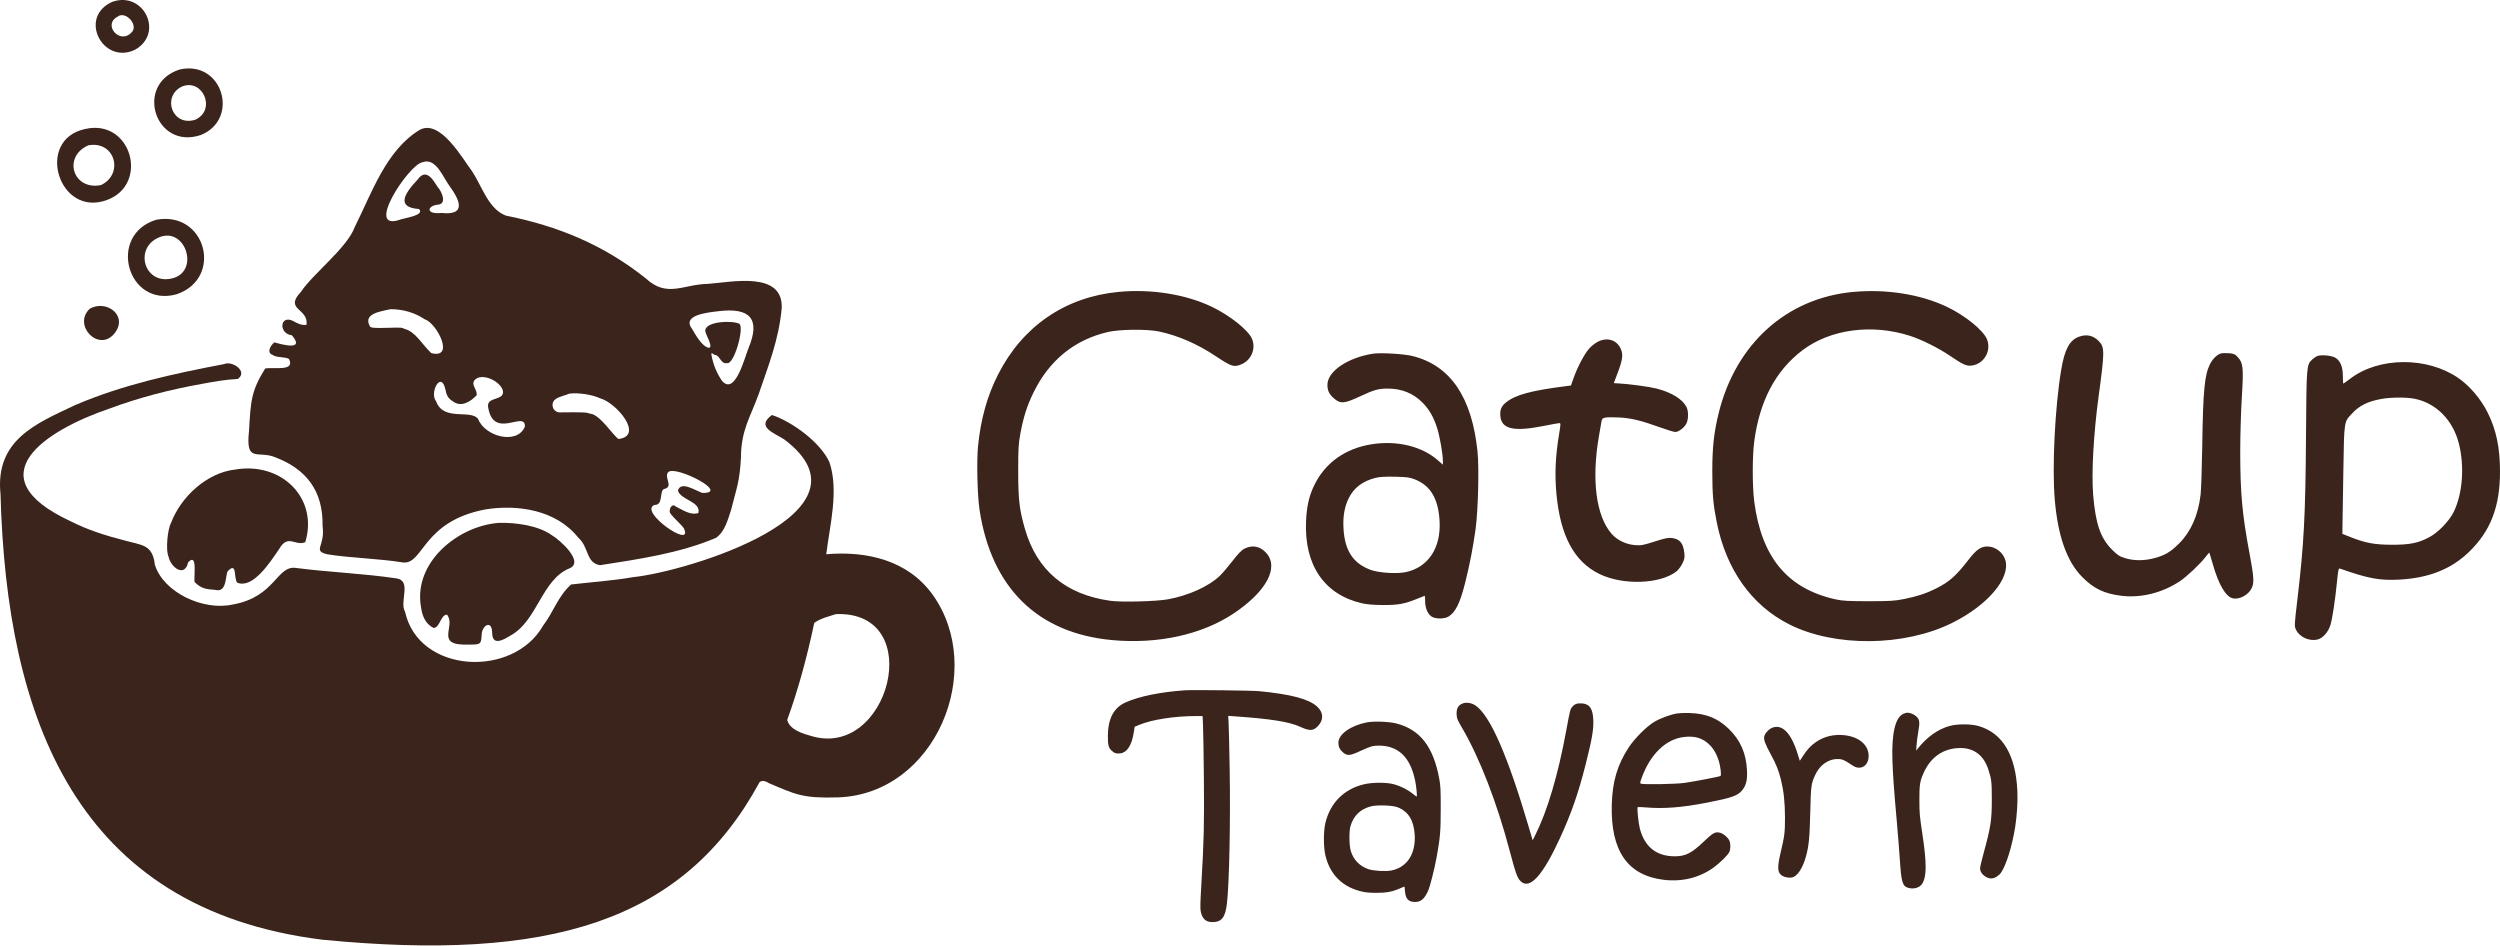
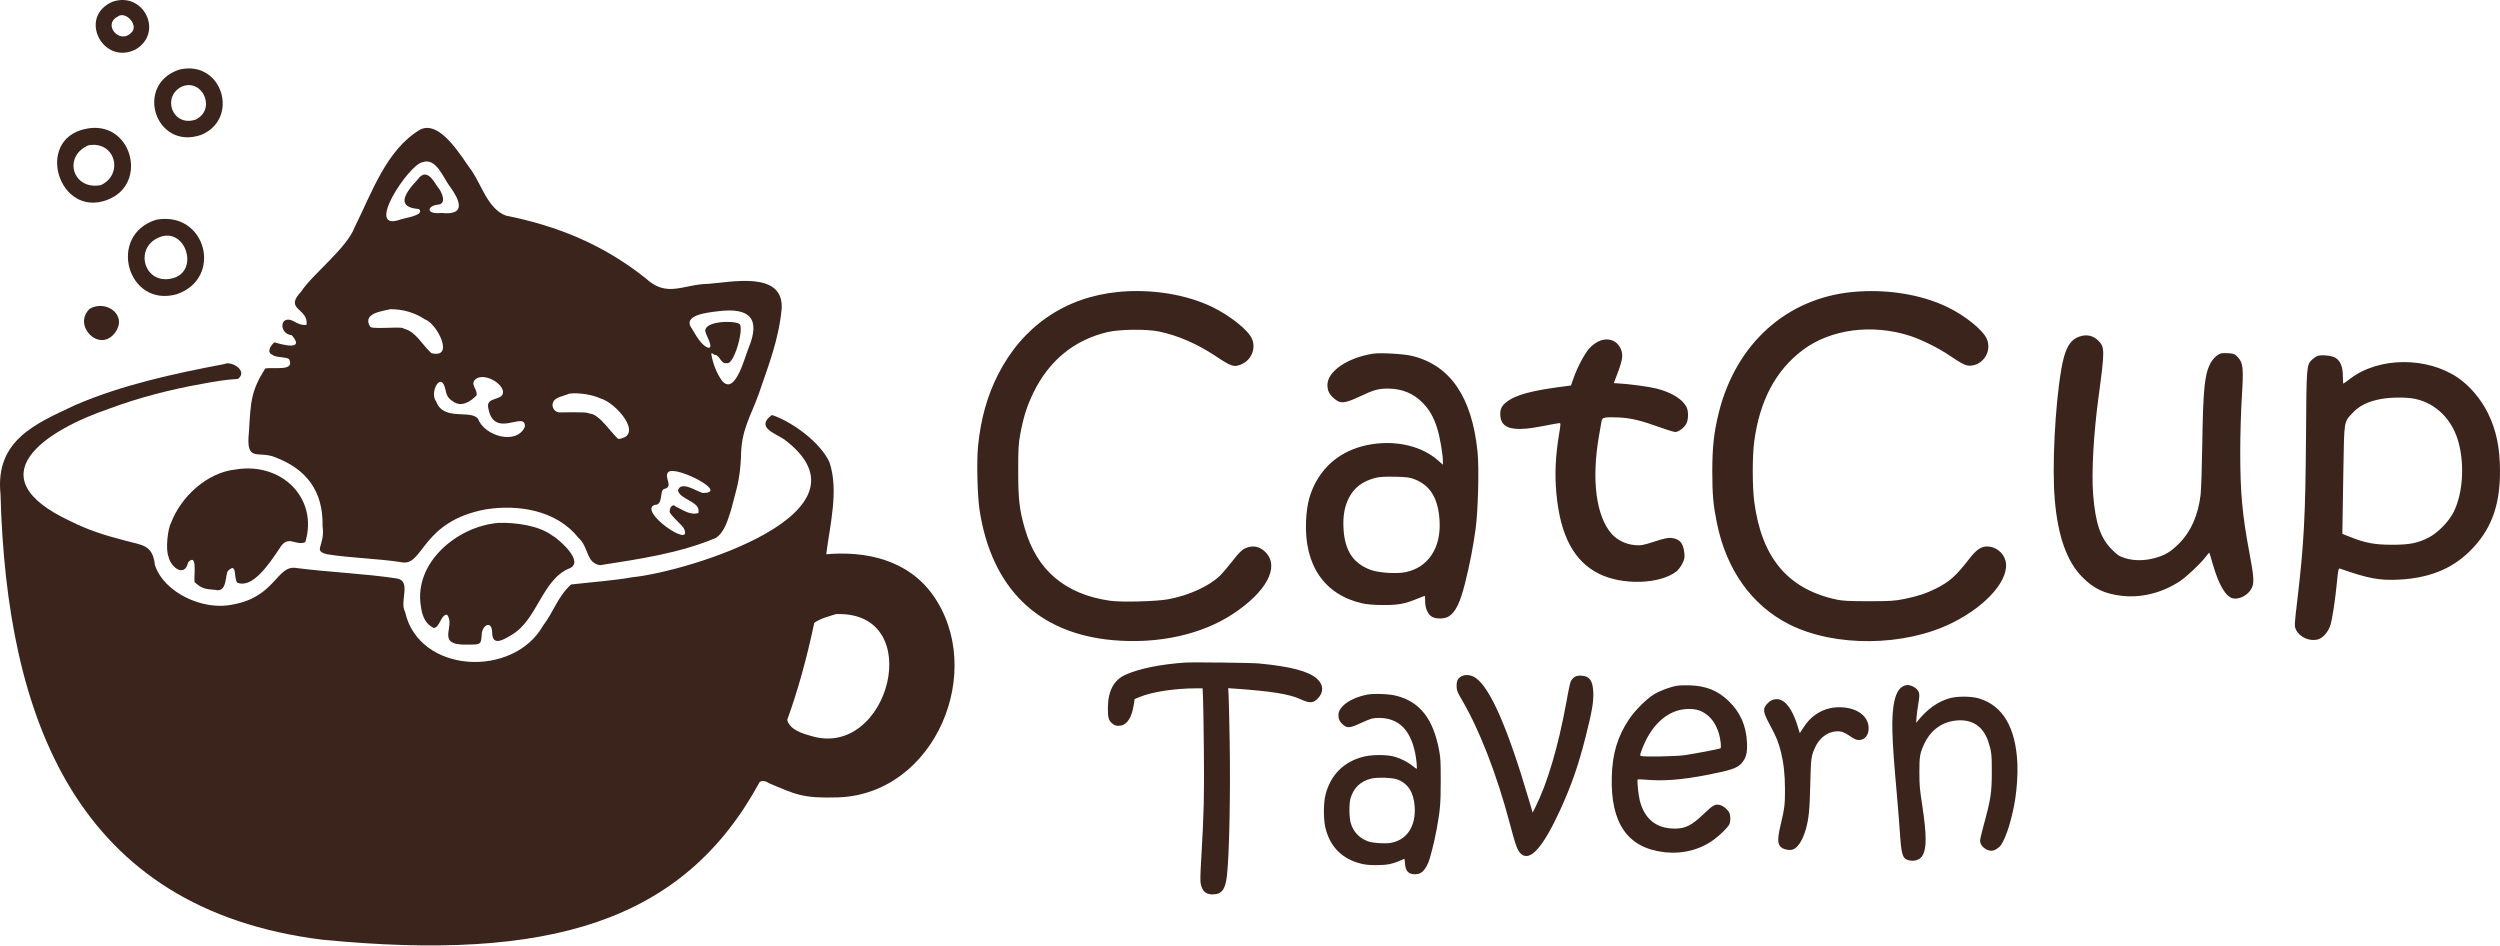
<svg xmlns="http://www.w3.org/2000/svg" viewBox="0 0 2977.75 1126.13">
  <g>
    <g>
      <path fill="#3a241c" fill-rule="evenodd" d="M1332.28,347.68c-63.75,6.17-114.4,40.98-143.64,98.7-12.83,25.33-20.46,52.74-23.71,85.12-1.77,17.64-.78,58.87,1.81,75.86,14.18,92.95,69.23,146.94,158.13,155.08,54.11,4.96,106.28-6.42,143.99-31.39,39.45-26.12,55.16-55.3,39.15-72.67-7.15-7.75-16.05-9.54-25.27-5.08-3.79,1.83-7.53,5.62-14.72,14.91-5.3,6.85-12.18,14.87-15.28,17.82-13.13,12.48-36.94,23.25-61.46,27.78-13.96,2.58-55.69,3.65-68.98,1.76-53.17-7.53-87.1-36.07-101.42-85.3-6.65-22.86-8.06-34.89-8.09-68.75-.02-26.89.32-33,2.5-44.66,3.74-20.11,7.84-33.07,15.44-48.78,18.69-38.65,48.88-63.34,88.8-72.61,14.43-3.35,47.05-3.64,61.38-.54,22.51,4.86,45,14.62,66.44,28.84,19.76,13.1,22.28,13.92,31.24,10.17,12.12-5.06,17.8-19.23,12.39-30.91-4.73-10.21-25.8-26.98-46.79-37.23-30.96-15.13-72.78-21.9-111.9-18.11M2207,347.74c-79.13,7.42-139.47,61.83-159.83,144.1-5.67,22.93-7.66,40.9-7.66,69.26s1.16,40.3,5.34,61.14c11.26,56.29,41.52,98.85,86.34,121.45,54.28,27.37,137.36,26.54,194.42-1.94,41.81-20.87,68.85-52.67,63.06-74.17-2.54-9.43-11.85-16.64-21.57-16.69-7.48-.04-13.08,3.81-21.71,14.97-15.6,20.15-23.26,27-39.14,35-11.65,5.87-22.38,9.42-38.07,12.6-11.38,2.3-16.64,2.63-42.38,2.64-24.12,0-31.13-.38-39.14-2.14-57.37-12.62-88.44-49.83-97.16-116.34-2.35-17.95-2.38-54-.06-71.58,6.42-48.6,25.5-84.7,57.6-108.95,33.18-25.07,82.89-31.67,128.12-17.01,13.6,4.41,33.53,14.31,46.67,23.19,16.31,11.02,20.32,12.88,26.31,12.2,14.72-1.66,24-17.11,18.67-31.07-4.09-10.72-26.07-28.59-47.93-38.98-31.48-14.95-72.24-21.39-111.9-17.67M2476.33,401.05c-11.24,4.01-17.13,14.94-21.23,39.42-7.45,44.46-10.98,115.64-7.68,154.56,3.71,43.68,14.41,73.78,32.83,92.38,13.57,13.69,26.09,19.7,46.3,22.2,23.48,2.91,48.72-3.33,69.83-17.27,8-5.28,24.35-20.68,30.45-28.68,2.39-3.13,4.49-5.55,4.67-5.38.18.18,2.16,6.71,4.41,14.51,6.8,23.63,15.08,37.73,23.36,39.81,7.81,1.96,18.65-3.76,22.65-11.95,3.22-6.58,2.81-13.11-2.64-42.16-8.62-45.98-10.93-71.54-10.93-120.94,0-18.82.85-47.75,1.88-64.3,2.19-35.05,1.62-40.87-4.74-47.8-3.3-3.6-4.69-4.23-10.41-4.7-3.63-.3-7.91-.22-9.51.18-4.53,1.14-9.98,6.37-13.15,12.62-6.62,13.07-8.35,31.32-9.35,98.59-.38,25.54-1.25,51.19-1.93,57.01-2.88,24.52-11.47,44.03-25.64,58.22-10.16,10.17-17.28,14.34-30.09,17.62-11.94,3.05-23.91,3-34.11-.15-6.9-2.13-9.08-3.55-15.79-10.28-13.69-13.75-19.56-30.93-22.36-65.42-2.11-25.98.5-72.7,6.56-117.42,7.24-53.48,7.25-58.12.15-65.41-6.62-6.8-14.35-8.53-23.52-5.26M1903.71,406.74c-3.26,1.55-8.11,5.31-10.79,8.36-5.71,6.49-14.05,22.21-18.56,35.01l-3.19,9.06-4.86.62c-42.42,5.38-60.93,10.35-72.39,19.43-5.68,4.49-7.56,9.05-6.83,16.57,1.47,15.28,15.93,18.6,50.86,11.67,9.7-1.92,18.45-3.5,19.45-3.5,1.62,0,1.6,1.27-.2,12.04-4.52,27.08-5.52,48.58-3.36,71.99,4.63,50.23,21.12,81,51.28,95.7,27.83,13.57,71.71,12.18,91.47-2.89,2.26-1.72,5.51-6,7.23-9.51,2.69-5.49,3.02-7.3,2.36-12.91-1.37-11.63-5.33-16.31-14.9-17.58-4.16-.55-8.29.3-20.49,4.22-13.74,4.42-16.1,4.85-23.44,4.26-10.64-.85-21.11-5.9-27.67-13.34-18.6-21.13-24.23-64.46-15.15-116.7,1.29-7.43,2.65-15.22,3.01-17.31.56-3.23,1.28-3.91,4.81-4.57,2.28-.43,9.75-.47,16.6-.1,14.01.77,25.86,3.66,48.65,11.86,8.27,2.98,16.26,5.42,17.75,5.42,3.84,0,10.15-4.58,12.97-9.4,2.92-5,3.1-15.35.36-20.57-4.89-9.3-17.77-17.19-35.55-21.76-8.63-2.22-32.18-5.4-45.44-6.15l-5.47-.31,4.56-12.13c5.99-15.93,6.75-21.8,3.72-28.66-4.66-10.54-15.59-14.14-26.77-8.81M1635.76,421.22c-30.55,4.69-54.66,21.08-54.66,37.16,0,6.86,2,11.06,7.6,15.98,7.92,6.95,12.36,6.59,32.01-2.61,15.72-7.36,21.23-8.89,32.09-8.91,16.76-.02,30.68,5.61,41.73,16.89,8.12,8.29,13.2,17.27,17.44,30.79,3.03,9.68,6.66,30.71,6.66,38.62v4.35l-6.17-5.4c-18.79-16.45-48.22-23.62-78.09-19.03-32.02,4.91-56.22,22.21-69.27,49.52-5.95,12.45-8.72,24.82-9.47,42.31-2.25,52.33,21.87,87.54,66.95,97.77,5.55,1.26,14.19,1.95,24.94,2,17.96.08,25.68-1.36,40.91-7.64,4.51-1.86,8.39-3.38,8.62-3.38s.43,3.01.43,6.68c0,8.12,3.24,15.46,8.09,18.32,4.74,2.8,14.92,2.68,19.69-.22,8.35-5.09,13.76-16,19.75-39.76,5.53-21.97,9.68-43.28,12.54-64.35,3.06-22.55,4.33-73.09,2.33-92.43-6.74-65.09-32.34-102.62-77.68-113.89-9.79-2.43-37.71-4.09-46.43-2.75M2760.02,424.08c-1.62.68-4.38,2.62-6.14,4.3-6.57,6.28-6.63,7.04-7.2,91.42-.65,94.4-2.44,128.32-10.3,194.61-3.63,30.61-3.66,31.31-1.58,35.69,4.29,9.05,16.58,14.33,26.45,11.37,5.83-1.75,12.01-8.94,14.51-16.91,2.27-7.24,5.77-30.42,7.9-52.34,1.28-13.24,1.8-15.55,3.34-15.01,34.17,11.97,47.04,14.37,70.58,13.17,35.02-1.79,61.74-12.31,82.91-32.64,25.99-24.95,37.3-54.15,37.26-96.2-.03-28.34-4.45-49.47-14.62-69.94-8.2-16.48-21.49-32.1-35.41-41.61-36.98-25.27-94.19-24.88-128.09.87-4.4,3.34-8.23,6.07-8.52,6.07s-.53-4.12-.53-9.15c0-10.98-3.09-18.33-9.16-21.81-4.53-2.6-17.07-3.7-21.4-1.87M2836.25,475.21c-15.87,2.87-26.18,8-34.71,17.27-9.8,10.65-9.34,7.62-10.38,69.04-.51,30.06-.98,59.09-1.04,64.51l-.12,9.85,8.74,3.49c18.39,7.35,29.4,9.44,50.03,9.49,21.31.06,31.28-1.92,44.45-8.82,10.76-5.63,24.06-19.35,29.42-30.33,10.63-21.79,13.04-54.35,6.04-81.69-7.05-27.55-26.73-47.58-52-52.93-9.85-2.09-28.54-2.03-40.42.12M1638.43,569.17c-15.35,3.86-25.69,11.68-31.91,24.13-5.12,10.23-7.12,21.84-6.27,36.4,1.53,26.28,11.51,41.39,32.4,49.11,9.54,3.52,30.9,4.9,41.57,2.68,26.95-5.6,42.38-28.94,40.45-61.19-1.59-26.68-10.89-42.1-29.84-49.48-5.62-2.19-9.54-2.69-23.22-2.99-11.5-.25-18.48.15-23.19,1.34" />
-       <path fill="#3a241c" fill-rule="evenodd" d="M1411.87,822.18c-29.58,2.01-55.26,7.25-71.39,14.56-13.96,6.33-20.76,19.26-20.89,39.71-.07,11.13.82,14.44,4.8,17.94,3.37,2.96,5.65,3.59,10.4,2.88,7.67-1.15,13.15-9.6,15.45-23.82l1.26-7.8,5.94-2.47c14.68-6.12,41.95-10.29,67.29-10.3h7.67s.51,10.99.51,10.99c.28,6.05.74,34.2,1.02,62.56.53,54.34.05,74.54-2.95,126.01-1.33,22.76-1.5,29.79-.79,33.2,1.83,8.8,6.07,12.67,13.88,12.68,11.1,0,15.43-5.57,17.35-22.34,2.79-24.37,4.28-97.79,3.24-159.94-.44-26.16-1.02-51.12-1.28-55.47l-.49-7.89,7.87.55c43.28,3.02,64.78,6.46,77.82,12.42,11.32,5.18,15.5,5.06,21-.59,7.32-7.51,6.99-16.47-.86-23.55-10.02-9.03-31.45-14.69-69.3-18.28-8.52-.81-78.65-1.64-87.54-1.03M1742.46,837.79c-5.69,2.11-7.88,6.05-7.45,13.39.29,4.9.76,6.04,6.63,16.07,20.67,35.31,41.26,88.42,56.34,145.37,7.43,28.03,9.3,33.23,13.43,37.14,10.77,10.22,26.19-6.85,46.84-51.83,13.46-29.34,21.84-53.46,30.51-87.85,7.52-29.82,9.49-41.28,9.01-52.42-.59-13.76-4.29-19.17-13.55-19.84-5.47-.4-8.69.73-11.44,3.99-2.49,2.95-2.78,4.11-7.21,28.24-9.71,52.83-22.47,95.91-36.91,124.63l-3.12,6.21-4.67-15.85c-25.08-85.12-45.88-132.66-63.28-144.65-4.54-3.13-10.79-4.2-15.12-2.6M1997.9,849.74c-7.83,1.19-20.01,5.64-27.39,10.02-9.13,5.41-23.33,19.57-30.43,30.33-13.57,20.58-19.57,40.78-20.3,68.31-1.47,55.21,18.96,84.56,62.37,89.61,21.82,2.54,42.86-2.8,59.43-15.08,7.67-5.69,16.46-14.43,18.21-18.1,1.65-3.47,1.65-10.25,0-13.71-1.82-3.84-6.85-8.09-10.83-9.17-5.91-1.59-8.4-.25-19.91,10.75-14.22,13.59-21.52,17.25-34.33,17.24-21.77-.02-35.87-11.29-41.54-33.23-1.69-6.55-3.47-24.25-2.54-25.26.28-.3,4.1-.22,8.5.17,22.04,1.98,43.94.31,74.75-5.72,27.87-5.45,35.23-7.94,40.35-13.63,5.47-6.08,7.18-12.45,6.61-24.56-.96-20.47-7.93-36.31-21.89-49.74-12.96-12.47-26.66-18.01-46.26-18.69-5.28-.18-11.93.02-14.79.46M2266.87,850.38c-9.49,4.31-13.9,23.43-12.8,55.56.6,17.49,1.92,35.94,5.24,72.84,1.3,14.51,2.93,35.02,3.62,45.57,1.74,26.64,3.12,31.21,10.06,33.2,6.59,1.89,13.64-.23,16.58-4.99,5.41-8.75,5.43-24.3.09-59.79-3.17-21.07-3.43-24.05-3.49-39.57-.07-18.69.65-23.04,5.51-33.58,7.65-16.58,20.75-26.45,37.6-28.33,19.49-2.18,32.97,6.58,39.07,25.37,3.72,11.45,4.1,14.69,4.09,35.33,0,25.28-1.16,32.85-10.03,65.22-2.18,7.95-3.96,15.72-3.96,17.27,0,5.73,6.96,11.85,13.49,11.85,3.65,0,8.9-3.17,11.51-6.95,6.23-9.01,13.27-31.81,16.87-54.62,2.07-13.13,3.13-30.18,2.6-42.09-1.91-43.02-17.25-69.12-45.67-77.73-9.16-2.77-25.84-2.88-35.19-.23-13.81,3.92-26.51,12.9-37.47,26.51l-2.25,2.8.44-6.46c.24-3.55,1.21-10.92,2.15-16.36,2-11.58,1.56-14.38-2.83-18.23-2.69-2.36-7.16-4.12-10.41-4.09-.88,0-3.06.68-4.85,1.49M1628.14,860.39c-19.33,3.78-33.98,14.23-33.98,24.23,0,4.66,1.57,8.12,5.09,11.21,5.47,4.81,8.44,4.58,21.85-1.71,5.19-2.43,11.05-4.78,13.03-5.23,5.18-1.18,13.2-1.02,19.11.37,17.02,4.01,27.5,17.23,32.41,40.88,1.39,6.69,2.51,18.65,1.74,18.65-.29,0-2.52-1.63-4.96-3.61-5.63-4.59-13.73-8.67-21.69-10.94-8.91-2.54-26.3-2.52-36.61.04-23.46,5.82-39.45,21.85-45.34,45.46-2.54,10.18-2.53,29.53.03,39.78,5.55,22.25,19.94,36.63,42.14,42.13,5.62,1.39,9.57,1.78,18.36,1.81,12.14.04,19.17-1.31,28.6-5.48,2.54-1.12,4.74-2.04,4.89-2.04s.45,2.46.66,5.48c.65,9.15,4.13,12.91,11.94,12.91,6.93,0,11.16-3.55,15.46-12.95,2.44-5.34,7.57-25.51,10.34-40.64,4.19-22.96,4.84-30.69,4.84-57.93,0-22.89-.18-26.59-1.75-35.18-7.03-38.46-23-58.9-51.62-66.03-8.55-2.13-26.57-2.75-34.56-1.19M2110.17,867.17c-3.94,1.79-8.15,6.69-8.82,10.26-.7,3.73,1.17,8.8,7.7,20.82,6.69,12.31,9.49,19.32,12.26,30.61,3.32,13.56,4.72,26.6,4.78,44.72.06,17.67-.48,22.04-5.19,41.97-4.28,18.09-3.84,24.09,2.03,27.65,2.92,1.78,8.24,2.68,11.52,1.96,6.35-1.39,12.52-10.59,16.5-24.59,3.53-12.4,4.57-23,5.26-53.4.7-31.27,1.07-33.93,6.08-44.53,6.1-12.89,18.05-20.11,30.24-18.28,2.39.36,5.55,1.81,9.06,4.17,7.56,5.09,9.28,5.87,12.82,5.87,6.67,0,11.36-5.78,11.34-13.98-.02-12.8-10.99-22.47-27.91-24.6-12.76-1.61-24.7,1.11-34.66,7.9-6.31,4.3-10.57,8.86-15.72,16.81l-3.7,5.72-2.63-8.44c-7.87-25.29-18.85-36.17-30.96-30.67M2006.2,877.78c-21.83,2.31-40.76,20.6-50.98,49.26-1.93,5.4-1.98,5.87-.69,6.4,2.99,1.23,41.04.55,51.76-.91,10.69-1.46,41.63-7.4,43.01-8.26,1.18-.73.05-11.15-1.91-17.48-3.25-10.55-8.07-17.89-15.17-23.12-7.17-5.28-15.03-7.06-26.04-5.89M1633.15,960.4c-12.89,3.25-21.07,11.2-24.68,23.98-1.72,6.1-1.48,22.69.43,29.1,3.12,10.49,10.35,18.03,20.83,21.73,6.03,2.13,21.03,2.99,27.76,1.59,18.69-3.89,29.02-19.95,27.54-42.83-1.1-17.02-7.71-27.54-20.4-32.48-5.85-2.28-24.24-2.92-31.48-1.09" />
+       <path transform="translate(0,-33)" fill="#3a241c" fill-rule="evenodd" d="M1411.87,822.18c-29.58,2.01-55.26,7.25-71.39,14.56-13.96,6.33-20.76,19.26-20.89,39.71-.07,11.13.82,14.44,4.8,17.94,3.37,2.96,5.65,3.59,10.4,2.88,7.67-1.15,13.15-9.6,15.45-23.82l1.26-7.8,5.94-2.47c14.68-6.12,41.95-10.29,67.29-10.3h7.67s.51,10.99.51,10.99c.28,6.05.74,34.2,1.02,62.56.53,54.34.05,74.54-2.95,126.01-1.33,22.76-1.5,29.79-.79,33.2,1.83,8.8,6.07,12.67,13.88,12.68,11.1,0,15.43-5.57,17.35-22.34,2.79-24.37,4.28-97.79,3.24-159.94-.44-26.16-1.02-51.12-1.28-55.47l-.49-7.89,7.87.55c43.28,3.02,64.78,6.46,77.82,12.42,11.32,5.18,15.5,5.06,21-.59,7.32-7.51,6.99-16.47-.86-23.55-10.02-9.03-31.45-14.69-69.3-18.28-8.52-.81-78.65-1.64-87.54-1.03M1742.46,837.79c-5.69,2.11-7.88,6.05-7.45,13.39.29,4.9.76,6.04,6.63,16.07,20.67,35.31,41.26,88.42,56.34,145.37,7.43,28.03,9.3,33.23,13.43,37.14,10.77,10.22,26.19-6.85,46.84-51.83,13.46-29.34,21.84-53.46,30.51-87.85,7.52-29.82,9.49-41.28,9.01-52.42-.59-13.76-4.29-19.17-13.55-19.84-5.47-.4-8.69.73-11.44,3.99-2.49,2.95-2.78,4.11-7.21,28.24-9.71,52.83-22.47,95.91-36.91,124.63l-3.12,6.21-4.67-15.85c-25.08-85.12-45.88-132.66-63.28-144.65-4.54-3.13-10.79-4.2-15.12-2.6M1997.9,849.74c-7.83,1.19-20.01,5.64-27.39,10.02-9.13,5.41-23.33,19.57-30.43,30.33-13.57,20.58-19.57,40.78-20.3,68.31-1.47,55.21,18.96,84.56,62.37,89.61,21.82,2.54,42.86-2.8,59.43-15.08,7.67-5.69,16.46-14.43,18.21-18.1,1.65-3.47,1.65-10.25,0-13.71-1.82-3.84-6.85-8.09-10.83-9.17-5.91-1.59-8.4-.25-19.91,10.75-14.22,13.59-21.52,17.25-34.33,17.24-21.77-.02-35.87-11.29-41.54-33.23-1.69-6.55-3.47-24.25-2.54-25.26.28-.3,4.1-.22,8.5.17,22.04,1.98,43.94.31,74.75-5.72,27.87-5.45,35.23-7.94,40.35-13.63,5.47-6.08,7.18-12.45,6.61-24.56-.96-20.47-7.93-36.31-21.89-49.74-12.96-12.47-26.66-18.01-46.26-18.69-5.28-.18-11.93.02-14.79.46M2266.87,850.38c-9.49,4.31-13.9,23.43-12.8,55.56.6,17.49,1.92,35.94,5.24,72.84,1.3,14.51,2.93,35.02,3.62,45.57,1.74,26.64,3.12,31.21,10.06,33.2,6.59,1.89,13.64-.23,16.58-4.99,5.41-8.75,5.43-24.3.09-59.79-3.17-21.07-3.43-24.05-3.49-39.57-.07-18.69.65-23.04,5.51-33.58,7.65-16.58,20.75-26.45,37.6-28.33,19.49-2.18,32.97,6.58,39.07,25.37,3.72,11.45,4.1,14.69,4.09,35.33,0,25.28-1.16,32.85-10.03,65.22-2.18,7.95-3.96,15.72-3.96,17.27,0,5.73,6.96,11.85,13.49,11.85,3.65,0,8.9-3.17,11.51-6.95,6.23-9.01,13.27-31.81,16.87-54.62,2.07-13.13,3.13-30.18,2.6-42.09-1.91-43.02-17.25-69.12-45.67-77.73-9.16-2.77-25.84-2.88-35.19-.23-13.81,3.92-26.51,12.9-37.47,26.51l-2.25,2.8.44-6.46c.24-3.55,1.21-10.92,2.15-16.36,2-11.58,1.56-14.38-2.83-18.23-2.69-2.36-7.16-4.12-10.41-4.09-.88,0-3.06.68-4.85,1.49M1628.14,860.39c-19.33,3.78-33.98,14.23-33.98,24.23,0,4.66,1.57,8.12,5.09,11.21,5.47,4.81,8.44,4.58,21.85-1.71,5.19-2.43,11.05-4.78,13.03-5.23,5.18-1.18,13.2-1.02,19.11.37,17.02,4.01,27.5,17.23,32.41,40.88,1.39,6.69,2.51,18.65,1.74,18.65-.29,0-2.52-1.63-4.96-3.61-5.63-4.59-13.73-8.67-21.69-10.94-8.91-2.54-26.3-2.52-36.61.04-23.46,5.82-39.45,21.85-45.34,45.46-2.54,10.18-2.53,29.53.03,39.78,5.55,22.25,19.94,36.63,42.14,42.13,5.62,1.39,9.57,1.78,18.36,1.81,12.14.04,19.17-1.31,28.6-5.48,2.54-1.12,4.74-2.04,4.89-2.04s.45,2.46.66,5.48c.65,9.15,4.13,12.91,11.94,12.91,6.93,0,11.16-3.55,15.46-12.95,2.44-5.34,7.57-25.51,10.34-40.64,4.19-22.96,4.84-30.69,4.84-57.93,0-22.89-.18-26.59-1.75-35.18-7.03-38.46-23-58.9-51.62-66.03-8.55-2.13-26.57-2.75-34.56-1.19M2110.17,867.17c-3.94,1.79-8.15,6.69-8.82,10.26-.7,3.73,1.17,8.8,7.7,20.82,6.69,12.31,9.49,19.32,12.26,30.61,3.32,13.56,4.72,26.6,4.78,44.72.06,17.67-.48,22.04-5.19,41.97-4.28,18.09-3.84,24.09,2.03,27.65,2.92,1.78,8.24,2.68,11.52,1.96,6.35-1.39,12.52-10.59,16.5-24.59,3.53-12.4,4.57-23,5.26-53.4.7-31.27,1.07-33.93,6.08-44.53,6.1-12.89,18.05-20.11,30.24-18.28,2.39.36,5.55,1.81,9.06,4.17,7.56,5.09,9.28,5.87,12.82,5.87,6.67,0,11.36-5.78,11.34-13.98-.02-12.8-10.99-22.47-27.91-24.6-12.76-1.61-24.7,1.11-34.66,7.9-6.31,4.3-10.57,8.86-15.72,16.81l-3.7,5.72-2.63-8.44c-7.87-25.29-18.85-36.17-30.96-30.67M2006.2,877.78c-21.83,2.31-40.76,20.6-50.98,49.26-1.93,5.4-1.98,5.87-.69,6.4,2.99,1.23,41.04.55,51.76-.91,10.69-1.46,41.63-7.4,43.01-8.26,1.18-.73.05-11.15-1.91-17.48-3.25-10.55-8.07-17.89-15.17-23.12-7.17-5.28-15.03-7.06-26.04-5.89M1633.15,960.4c-12.89,3.25-21.07,11.2-24.68,23.98-1.72,6.1-1.48,22.69.43,29.1,3.12,10.49,10.35,18.03,20.83,21.73,6.03,2.13,21.03,2.99,27.76,1.59,18.69-3.89,29.02-19.95,27.54-42.83-1.1-17.02-7.71-27.54-20.4-32.48-5.85-2.28-24.24-2.92-31.48-1.09" />
      <g>
        <path fill="#3a241c" fill-rule="evenodd" d="M1110.81,708.25c-29.6-41.2-78.97-52.23-126.67-48.08,4.36-35.15,15.19-75.95,3.79-109.66-10.66-23.46-44.06-48.06-68.48-56.21-19.58,14.4,2.78,21.31,14.65,29.07,115.89,87.18-114.97,157.47-180.6,164.15-21.76,3.92-50.8,6.04-73.29,8.66-16.01,14.57-20.61,32.36-33.34,49-35.44,62.64-147.99,57.41-164.38-16.39-7.04-12.24,8.25-36.88-10.05-39.84-38.91-5.82-80.05-7.33-119.15-12.37-23.8-4.29-24.66,34.41-76.03,43.43-35.08,7.89-82.51-14.29-92.8-47.31-2.73-24.56-15.66-23.16-36.32-29.03-22.39-5.72-43.72-12.48-64.17-22.86-114.51-53.28-29.93-108.26,47.01-134.37,35.2-13.06,72.23-22.56,109.37-29.18,13.21-2.47,28.11-5.19,42.99-5.91,12.58-9.25-7.36-22.11-16.34-17.68-60.3,11.46-121.55,24.71-177.66,48.91-46.15,21.86-95.37,41.37-88.73,105.94,7.2,266.92,89.79,494.13,383.13,530.74,270.38,26.37,430.45-20.56,521.1-187.85,2.78-1.71,6.19-1.79,10.71,1.29,31.88,13.38,39.84,18.45,83.03,17.05,115.76-4.26,176.6-151.63,112.25-241.49ZM964.69,876.15c-17.62-4.66-25.02-10.91-27.06-18.62,12.59-34.67,23.26-73.12,32.23-115.62,7.26-5.36,17.59-7.75,25.86-10.45,109.69-4.15,62.89,175.27-31.03,144.69Z" />
        <path fill="#3a241c" fill-rule="evenodd" d="M557.24,767.81c15.35,0,15.6-.17,16.45-10.87-.24-11.74,12.17-19.7,12.54-3.3.08,17.65,15.58,7,23.23,2.53,30.59-17.78,36.4-66.29,68.88-79.21,18.46-7.8-12.74-34.78-21.11-39.53-16.26-11.63-43.13-15.19-63.46-14.63-48.85,3.95-101.19,47.16-92.43,99.61,1.54,11.22,5.23,20.85,15.33,25.63,7.62-1,8.2-15.99,15.78-15.91,11.13,14.03-15.55,36.78,24.77,35.68Z" />
        <path fill="#3a241c" fill-rule="evenodd" d="M328.65,544.99c35.56,13.75,56.42,39.18,55.55,81.46,3.44,24.54-12.46,29.26,5.53,33.75,27.26,4.47,62.89,5.15,90.23,9.76,24.69,2.64,22.86-49.09,98.42-63.23,37.91-6.09,84.01.48,110.28,33.56,13.34,11.69,8.73,29.76,25.94,32.92,46.53-7.25,94.64-14.16,138.15-32.53,10.61-7.22,14.24-21.9,18.05-33.36,6.16-24.76,10.34-33.53,11.76-62.34.08-32.77,11.23-48.07,21.23-75.89,11.72-34.51,23.81-64.38,27.31-101.91,1.94-44.79-59.83-31.07-87.77-29.07-29.39.37-48.66,17.06-74.06-6.47-50.59-40.28-104.8-62.4-166.65-74.82-20.97-7.7-28.96-35.93-40.37-52.9-11.03-14.35-37.32-61.78-61.76-49.57-40.49,23.87-58,76.4-77.92,115.98-9,24.86-50.32,56.21-63.99,77.14-20.79,21.97,9.26,19.39,6.51,39.47-6.41.84-11.4-2.11-16.49-4.88-15.56-7.07-16.74,15.58-.99,17.28,15.91,18.38-10.47,11.47-20.75,8.44-4.53,3.49-9.86,12.31-2.08,14.94,3.69,3.45,16.37,2.11,19.52,5.06,7.43,14.95-18.09,9.24-28.42,11.15-16.69,26.68-17.25,38.49-19.3,74.63-4.24,39.1,10.76,22.14,32.06,31.41ZM855.74,370.68c37.86-4.63,50.07,9.14,36.04,43.47-4.57,10.47-16.01,57.9-31.85,39.4-6.39-9.22-10.57-19.76-12.58-31.03-.43-4.53,2.81.93,5.29.35,5.17,1.59,6.12,10.97,13.26,9.63,8.35,2.45,20.78-41.75,14.85-46.69-6.55-4.19-39.84-3.67-40.72,7.76-.2,4.74,10.37,19.76,4.2,20.76-8.97-2.13-16.18-16.65-19.87-22.49-12.48-16.36,17.17-19.52,31.37-21.16ZM779.68,601.4c10.84.42,5.46-17.34,11.4-18.96,12.04-2.82-1.12-14.21,5.05-20.25,8.86-7.98,74.19,25.4,40.54,24.95-7.68-2.29-25.77-15.01-29.18-2.85,2.95,11.23,27.84,13.12,24.31,26.78-9.72,3.04-18.86-3.94-26.97-7.78-3.6-3.84-7.25,1.21-7.1,5.29-2.06,3.49,17.5,18.43,17.48,22.36,8.83,22.42-55.2-22.05-35.54-29.53ZM662.61,474.82c4.49-2.75,10.75-3.81,15.6-5.99,11.19-1.28,27.11,1.17,36.57,5.57,19.23,5.09,52.86,44.72,21.89,48.5-6.35-4.1-22.9-30.34-34.3-30.22-3.01-1.61-7.69-1.81-36.24-1.48-8.39-.73-11.16-11.88-3.52-16.37ZM567.75,470.82c.97-7.78-8.36-13.14-1.18-19.31,9.4-7.21,29.83,3.11,32.44,13.96,2.21,12.15-18.65,6.58-17.74,18.5,5.8,41.47,44.94,3.76,43.9,24.25-9.24,22.06-47.59,11.75-55.69-9.17-8.53-11.85-41.28,3.12-49.88-20.79-8.68-10.54,6.01-37.52,10.95-14.23,1.22,6.63,3.26,10.7,8.92,13.98,9.4,7.3,20.34,1.12,28.27-7.2ZM503.02,193.31c16.67-6.36,25.13,19.24,33.17,29.3,10.06,13.98,21.03,34.51-10.46,31.04-18.74,1.95-17.15-8.15-4.86-9.82,12.42-.32,5.11-16.22.37-21.17-5.07-7.86-13.52-23.36-23.93-8.64-16.16,17.04-25.44,33.05,1.76,34.94,7.24,7.37-16.3,10.58-21.38,12.27-45.3,16.74,9.42-65.49,25.34-67.92ZM465.12,368.27c15.17.02,29.11,4.16,41.04,12.19,13.85,4.15,36.32,47.35,7.62,40.16-10.98-10.07-18.57-25.51-32.01-28.9-3.11-1.67-3.93-1.72-20.17-1.26-17.36.49-20.58.12-21.35-2.47-7.91-14.82,14.58-17.27,24.87-19.72Z" />
        <path fill="#3a241c" fill-rule="evenodd" d="M203.76,622.74c-4.13,7.25-6.69,32.62-2.95,40.5,2.53,12.39,19.15,25.23,23.29,6.56,11.39-12.31,6.61,16.67,7.62,23.42,7.67,7.36,12.35,8.61,24.25,9.28,15.65,4.51,11.74-19.8,15.91-22.78,10.74-10.52,6.3,8.92,10.63,14.27,18.59,7.71,38.91-23.77,50.05-40.15,10.61-18.31,18.85-3.02,31.09-8.07,15.78-52.4-28.4-95.95-83.54-86.49-33.68,3.71-64.71,32.53-76.35,63.46Z" />
        <path fill="#3a241c" fill-rule="evenodd" d="M160.89,59.23c34.91-19.79,10.29-70.05-26.9-57.14-41.39,18.01-11.71,75.64,26.9,57.14ZM140.35,19.68c9.42-7.31,26.3,11.38,15.36,19.87-13.17,13.1-34.02-10.22-15.36-19.87Z" />
        <path fill="#3a241c" fill-rule="evenodd" d="M239.3,160.77c46.58-18.85,25.89-89.61-25.33-77.99-54.32,17.43-29.23,96.48,25.33,77.99ZM216.53,103.16c24.83-10.37,41.52,27.38,16.38,39.33-27.47,9.12-40.67-27.26-16.38-39.33Z" />
        <path fill="#3a241c" fill-rule="evenodd" d="M127.55,238.16c50.55-18.67,29.1-97.38-26.45-84.45-59.61,13.03-31.15,106.02,26.45,84.45ZM105.29,173.07c31.97-5.75,42.58,34.47,14.9,47.41-33.71,6.48-45.6-34.09-14.9-47.41Z" />
        <path fill="#3a241c" fill-rule="evenodd" d="M186.32,261.69c-58.93,17.76-34.88,105.33,24.18,88.77,55.84-19.13,34.84-99.45-24.18-88.77ZM207.59,330.87c-36.27,11.49-50.2-38.29-14.97-49.29,28.75-8.18,43.77,39.45,14.97,49.29Z" />
        <path fill="#3a241c" fill-rule="evenodd" d="M106.95,367.7c-20.9,19.63,10.87,52.61,29.48,29.31,16.72-21.18-9.82-40.54-29.48-29.31Z" />
      </g>
    </g>
  </g>
</svg>
